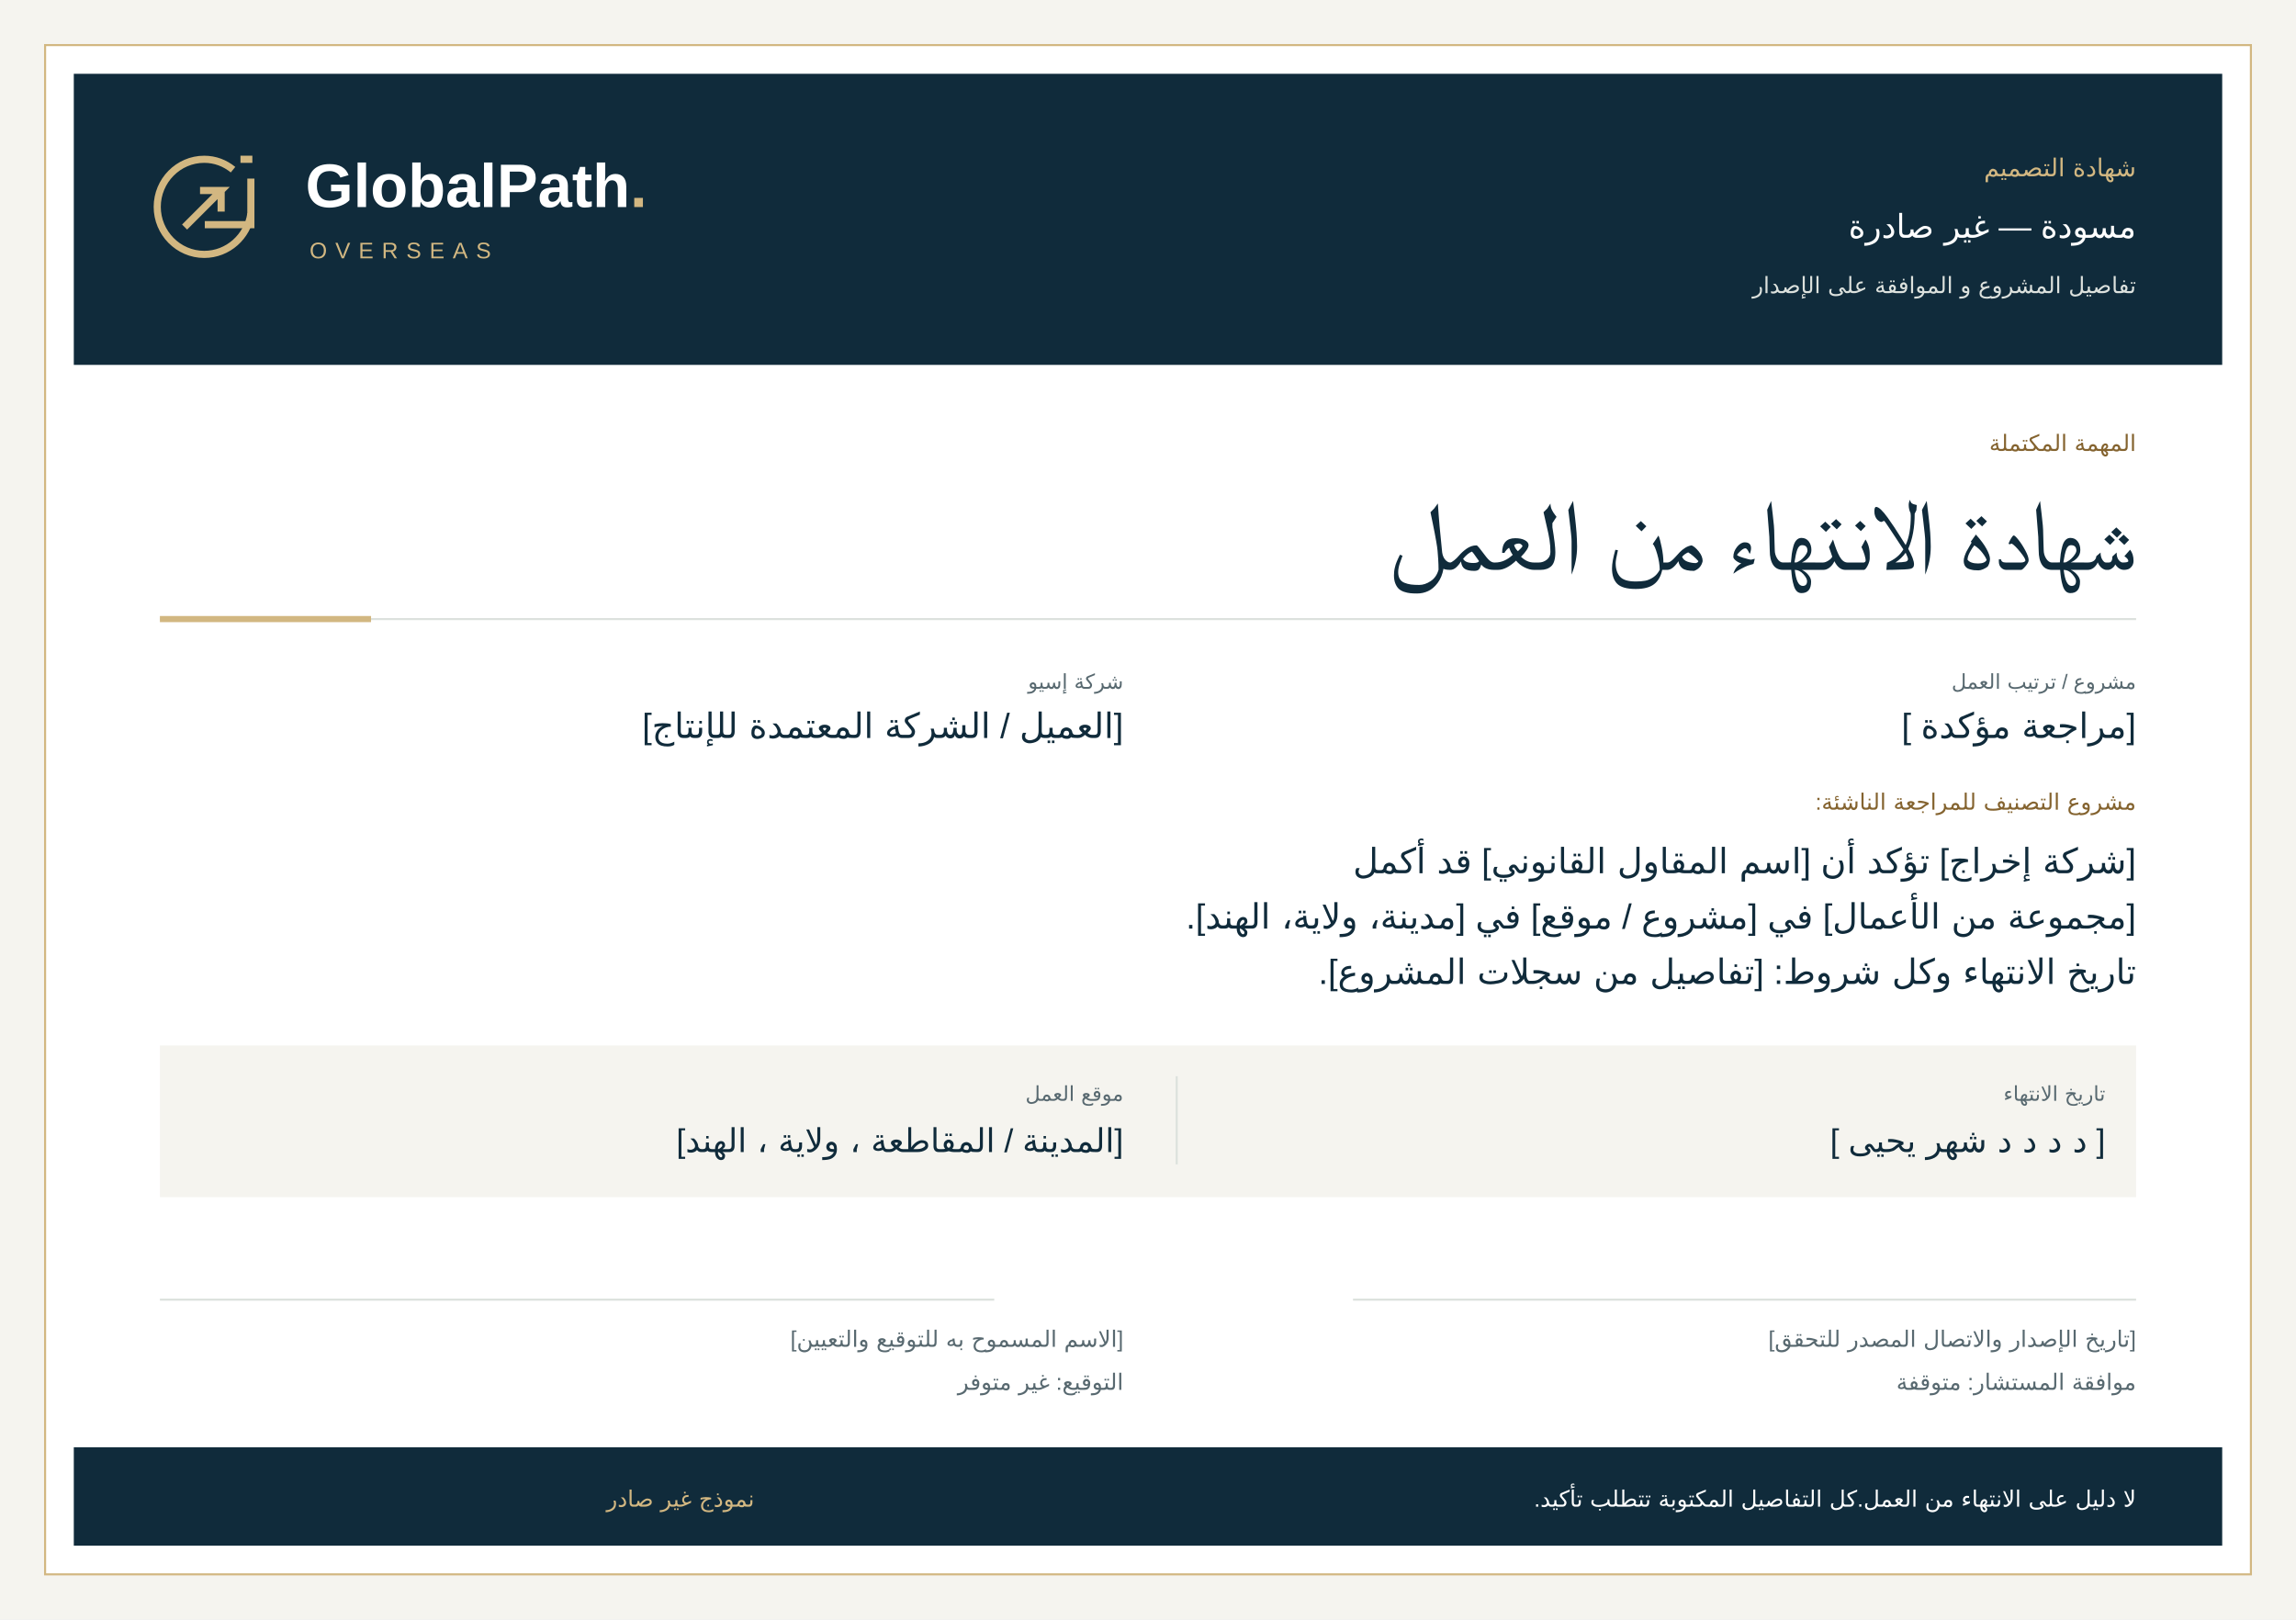
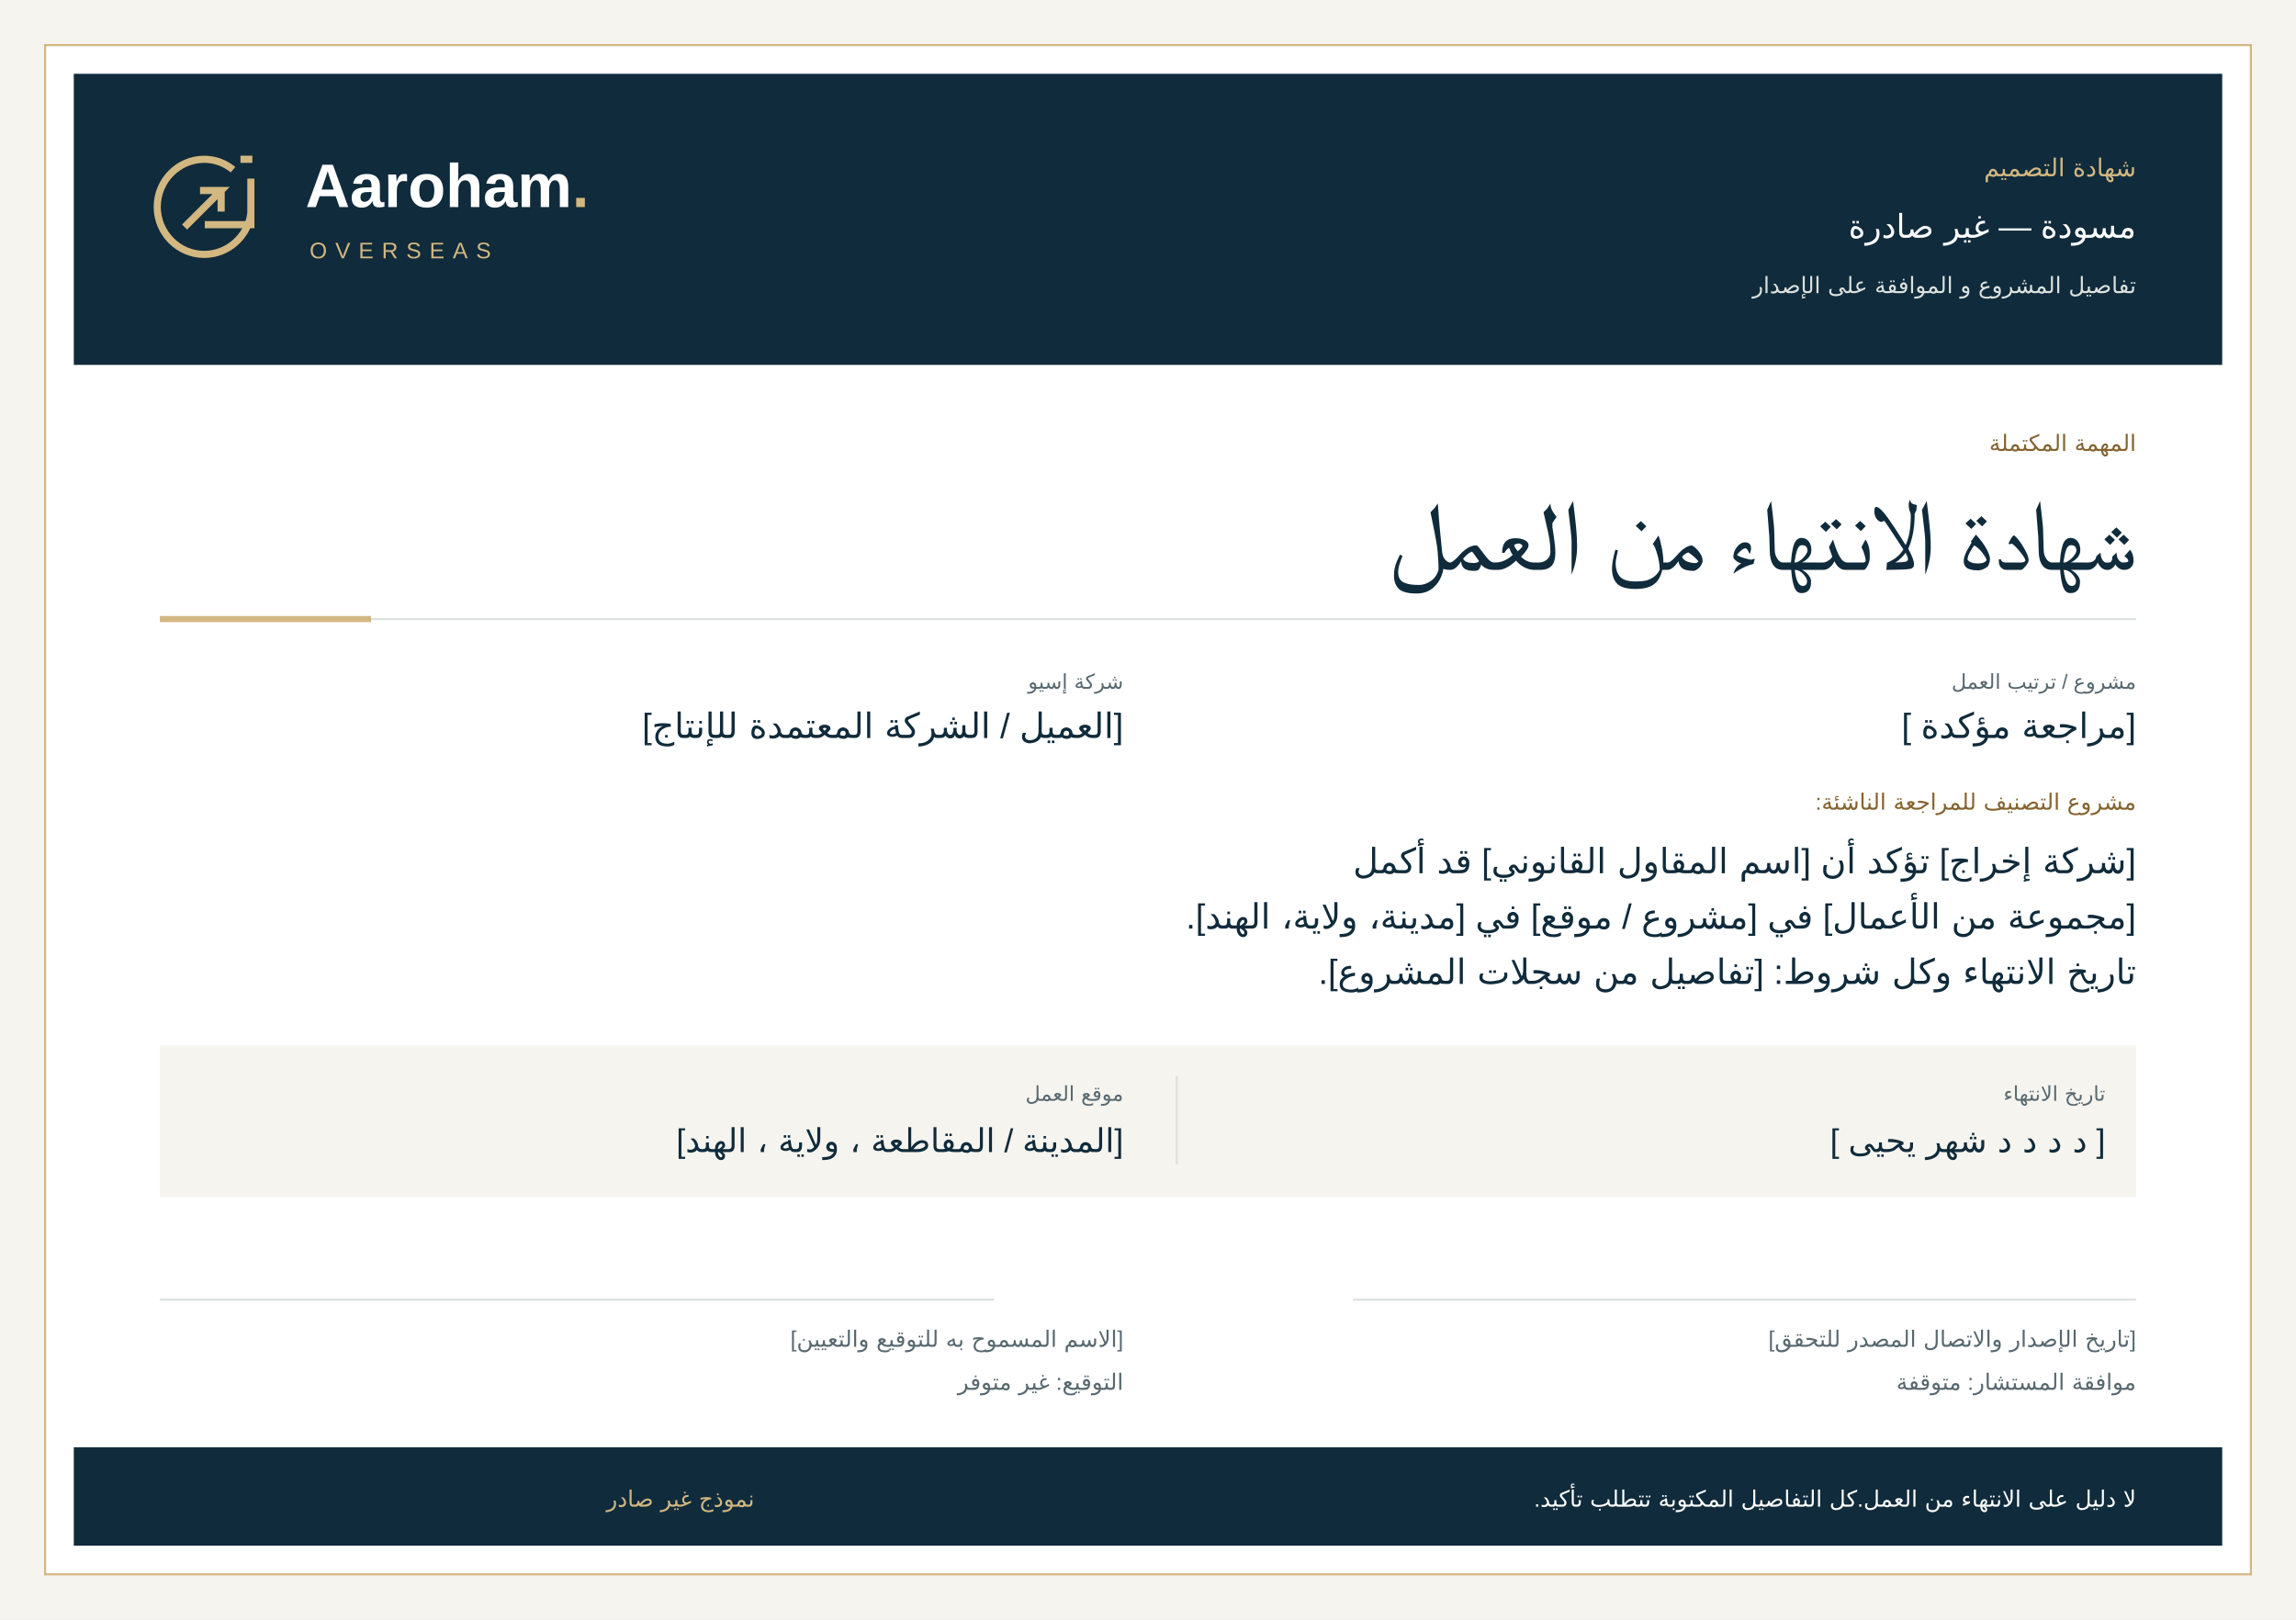
<svg xmlns="http://www.w3.org/2000/svg" lang="ar" xml:lang="ar" width="1120" height="790" viewBox="0 0 1120 790" role="img" aria-labelledby="title description">
  <rect width="1120" height="790" fill="#f5f4ef" />
  <rect x="22" y="22" width="1076" height="746" fill="#fff" stroke="#d2b781" />
  <rect x="36" y="36" width="1048" height="142" fill="#102b3b" />
  <g transform="translate(68 69) scale(1.45)" fill="none" stroke="#d2b781" stroke-width="2.4">
    <path d="M31.5 9.5C28.8 7.3 25.5 6 21.8 6C13.1 6 6 13.2 6 22S13.1 38 21.8 38C29.8 38 36.4 32 37.5 24.3" />
    <path d="M15.2 28.8L27.5 16.5H20.4M27.5 16.5V23.6M22 28H37.5V12.5M34 6H38" />
  </g>
  <g font-family="Arial, Helvetica, sans-serif">
-     <text x="149" y="101" font-size="30" fill="#fff" font-weight="600">GlobalPath<tspan fill="#d2b781">.</tspan>
+     <text x="149" y="101" font-size="30" fill="#fff" font-weight="600">Aaroham<tspan fill="#d2b781">.</tspan>
    </text>
    <text x="151" y="126" font-size="11" fill="#d2b781" letter-spacing="4">OVERSEAS</text>
    <text x="1042" y="86" font-size="12.00" letter-spacing="0" fill="#d2b781" direction="rtl" unicode-bidi="plaintext" text-anchor="start">شهادة التصميم</text>
    <text x="1042" y="116" font-size="16.00" fill="#fff" direction="rtl" unicode-bidi="plaintext" text-anchor="start">مسودة — غير صادرة</text>
    <text x="1042" y="143" font-size="11.00" fill="#dce1dd" direction="rtl" unicode-bidi="plaintext" text-anchor="start">تفاصيل المشروع و الموافقة على الإصدار</text>
    <text x="1042" y="220" font-size="11.00" letter-spacing="0" fill="#84632f" direction="rtl" unicode-bidi="plaintext" text-anchor="start">المهمة المكتملة</text>
  </g>
  <text x="1042" y="278" font-family="Georgia, 'Times New Roman', serif" font-size="48.00" fill="#102b3b" direction="rtl" unicode-bidi="plaintext" text-anchor="start">شهادة الانتهاء من العمل</text>
  <path d="M78 302H1042" stroke="#dce1dd" />
  <path d="M78 302H181" stroke="#d2b781" stroke-width="3" />
  <g font-family="Arial, Helvetica, sans-serif">
    <text x="548" y="336" font-size="10.00" fill="#586970" letter-spacing="0" direction="rtl" unicode-bidi="plaintext" text-anchor="start">شركة إسيو</text>
    <text x="548" y="360" font-size="17.00" fill="#102b3b" direction="rtl" unicode-bidi="plaintext" text-anchor="start">[العميل / الشركة المعتمدة للإنتاج]</text>
    <text x="1042" y="336" font-size="10.00" fill="#586970" letter-spacing="0" direction="rtl" unicode-bidi="plaintext" text-anchor="start">مشروع / ترتيب العمل</text>
    <text x="1042" y="360" font-size="17.00" fill="#102b3b" direction="rtl" unicode-bidi="plaintext" text-anchor="start">[مراجعة مؤكدة ]</text>
    <text x="1042" y="395" font-size="11.00" fill="#84632f" direction="rtl" unicode-bidi="plaintext" text-anchor="start">مشروع التصنيف للمراجعة الناشئة:</text>
    <text x="1042" y="426" font-size="17.00" fill="#102b3b" direction="rtl" unicode-bidi="plaintext" text-anchor="start">[شركة إخراج] تؤكد أن [اسم المقاول القانوني] قد أكمل</text>
    <text x="1042" y="453" font-size="17.00" fill="#102b3b" direction="rtl" unicode-bidi="plaintext" text-anchor="start">[مجموعة من الأعمال] في [مشروع / موقع] في [مدينة، ولاية، الهند].</text>
    <text x="1042" y="480" font-size="17.00" fill="#102b3b" direction="rtl" unicode-bidi="plaintext" text-anchor="start">تاريخ الانتهاء وكل شروط: [تفاصيل من سجلات المشروع].</text>
    <rect x="78" y="510" width="964" height="74" fill="#f5f4ef" />
    <text x="548" y="537" font-size="10.00" fill="#586970" letter-spacing="0" direction="rtl" unicode-bidi="plaintext" text-anchor="start">موقع العمل</text>
    <text x="548" y="562" font-size="16.00" fill="#102b3b" direction="rtl" unicode-bidi="plaintext" text-anchor="start">[المدينة / المقاطعة ، ولاية ، الهند]</text>
    <path d="M574 525V568" stroke="#dce1dd" />
    <text x="1027" y="537" font-size="10.00" fill="#586970" letter-spacing="0" direction="rtl" unicode-bidi="plaintext" text-anchor="start">تاريخ الانتهاء</text>
    <text x="1027" y="562" font-size="16.00" fill="#102b3b" direction="rtl" unicode-bidi="plaintext" text-anchor="start">[ د د د د شهر يحيى ]</text>
    <path d="M78 634H485M660 634H1042" stroke="#dce1dd" />
    <text x="548" y="657" font-size="11.00" fill="#586970" direction="rtl" unicode-bidi="plaintext" text-anchor="start">[الاسم المسموح به للتوقيع والتعيين]</text>
    <text x="548" y="678" font-size="11.00" fill="#586970" direction="rtl" unicode-bidi="plaintext" text-anchor="start">التوقيع: غير متوفر</text>
    <text x="1042" y="657" font-size="11.00" fill="#586970" direction="rtl" unicode-bidi="plaintext" text-anchor="start">[تاريخ الإصدار والاتصال المصدر للتحقق]</text>
    <text x="1042" y="678" font-size="11.00" fill="#586970" direction="rtl" unicode-bidi="plaintext" text-anchor="start">موافقة المستشار: متوقفة</text>
    <rect x="36" y="706" width="1048" height="48" fill="#102b3b" />
    <text x="368" y="735" font-size="11.00" fill="#d2b781" letter-spacing="0" direction="rtl" unicode-bidi="plaintext" text-anchor="start">نموذج غير صادر</text>
    <text x="1042" y="735" font-size="11.00" fill="#fff" direction="rtl" unicode-bidi="plaintext" text-anchor="start">لا دليل على الانتهاء من العمل.كل التفاصيل المكتوبة تتطلب تأكيد.</text>
  </g>
</svg>
